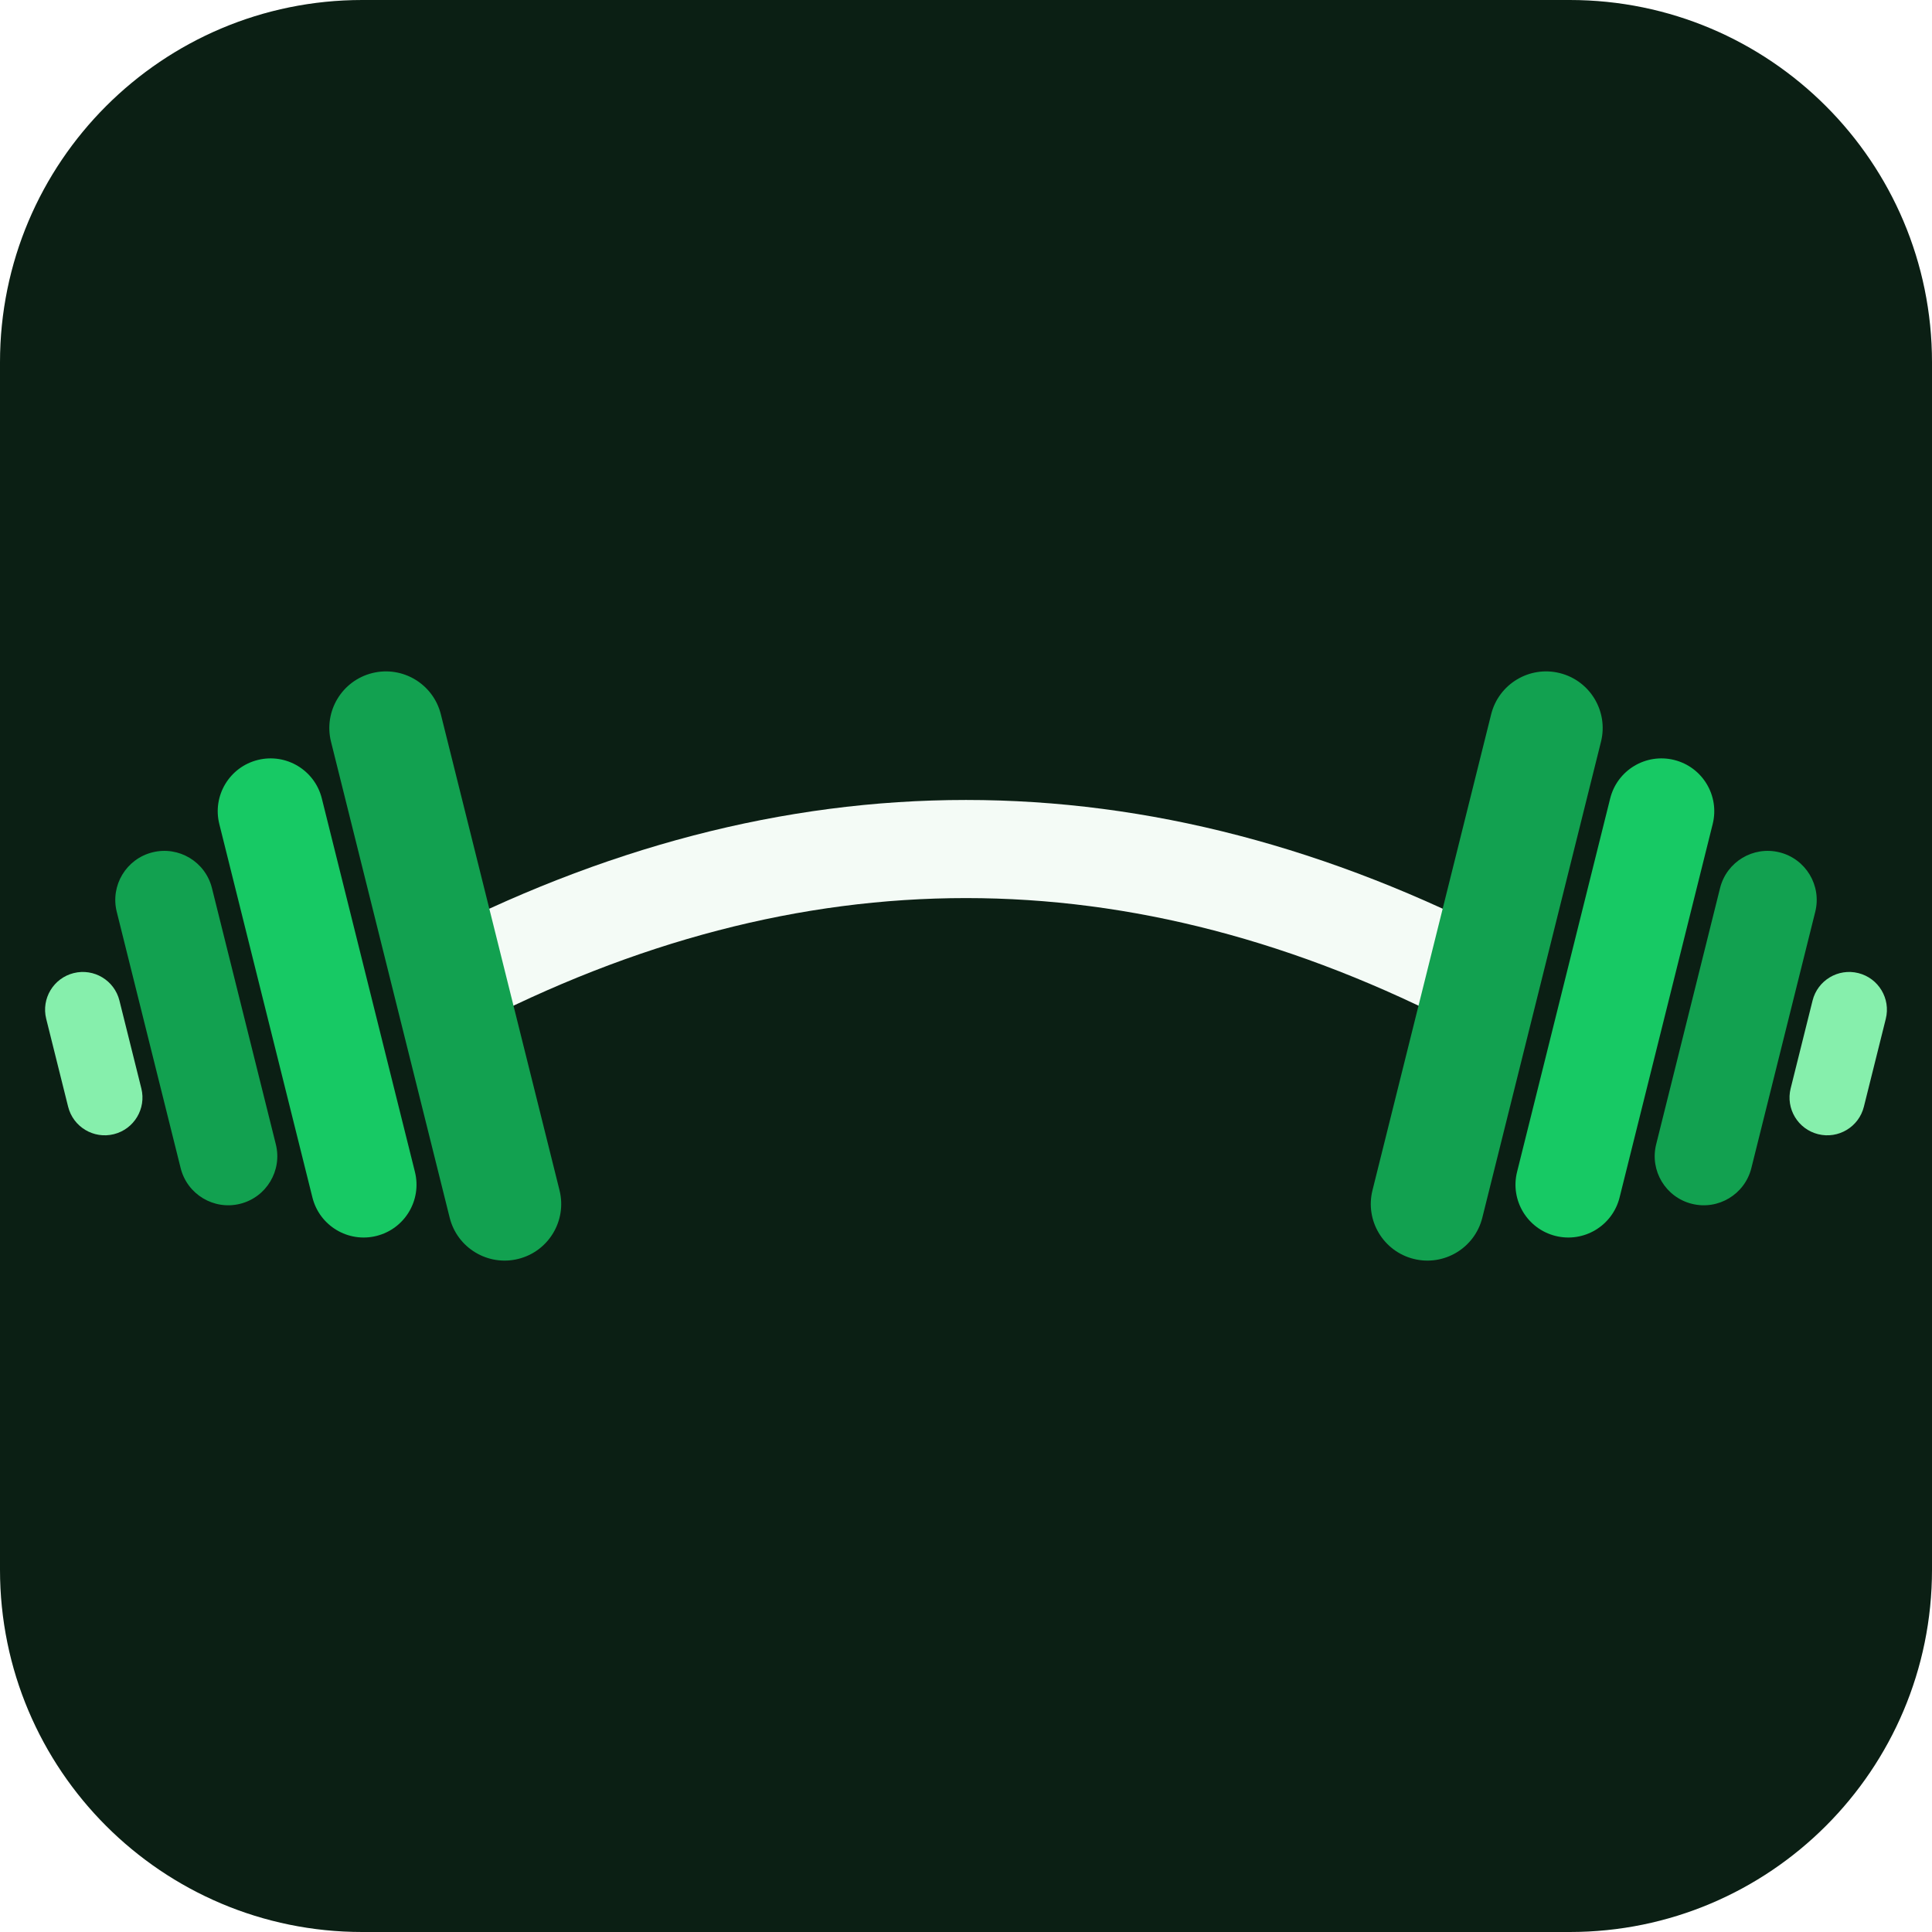
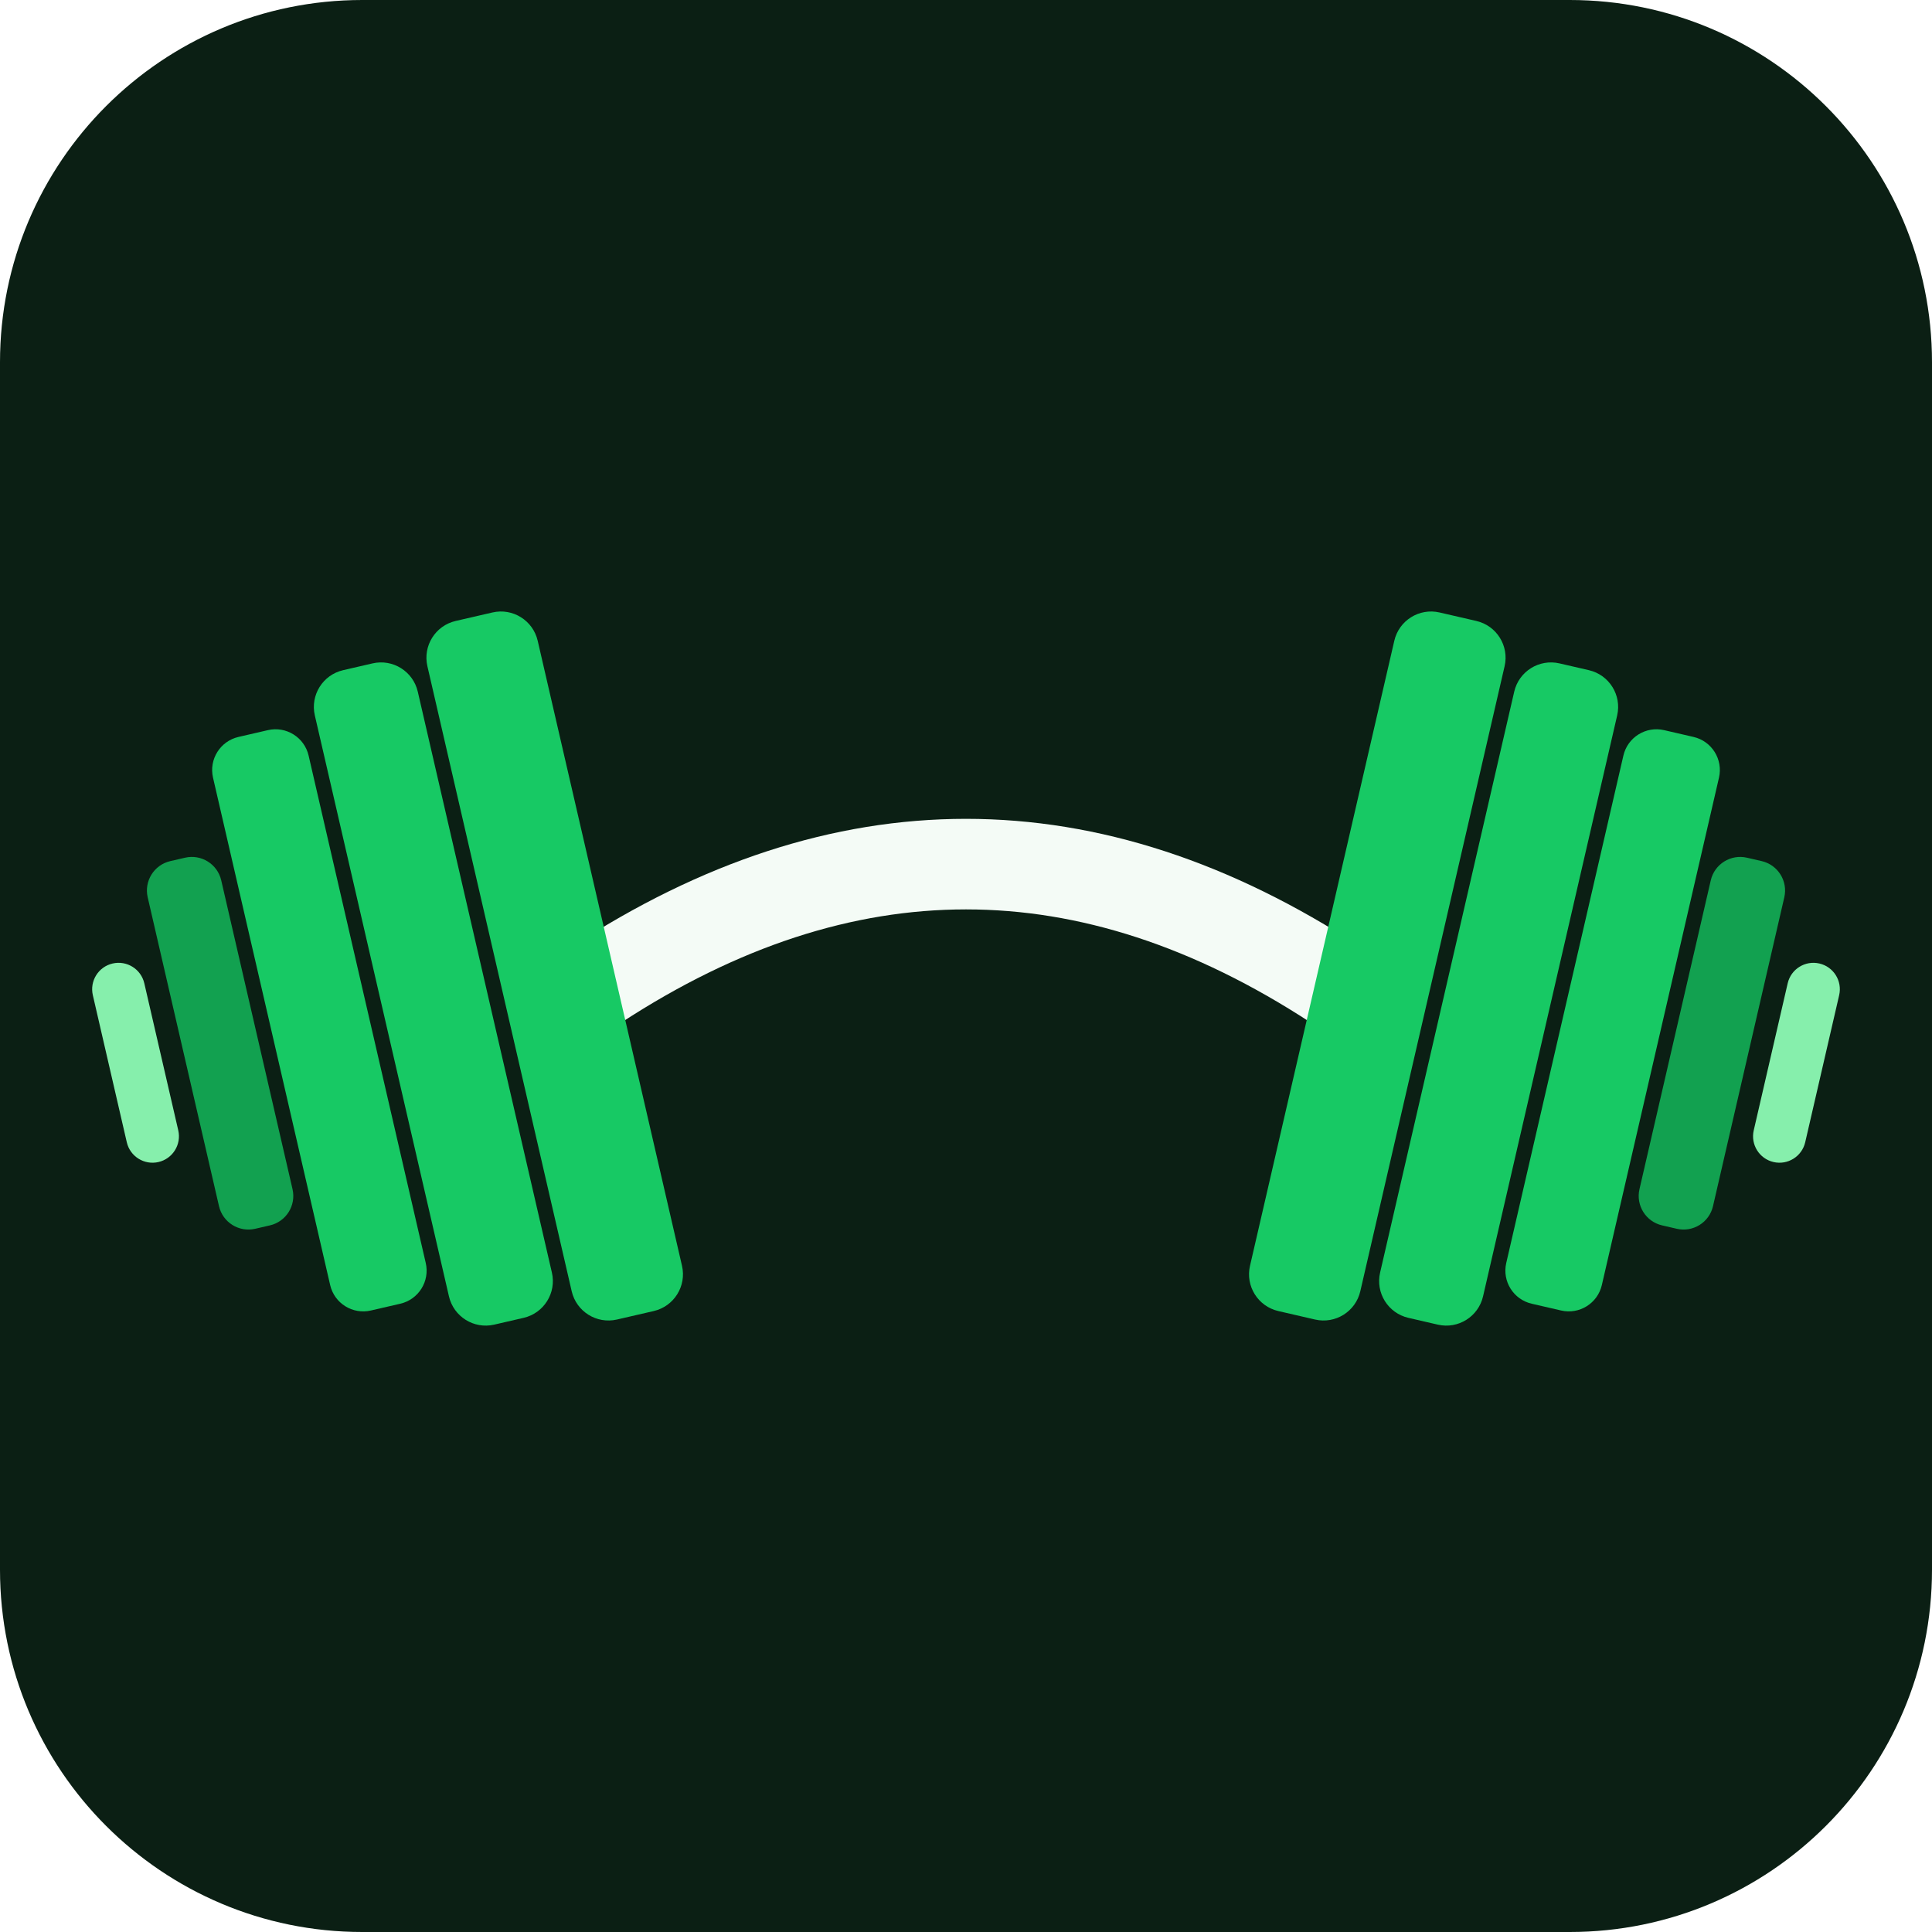
<svg xmlns="http://www.w3.org/2000/svg" viewBox="0 0 512 512">
  <rect width="512" height="512" rx="96" fill="#0B1F14" />
  <g transform="translate(0 11)">
-     <path d="M118 250 Q256 178 394 250" stroke="#F4FBF6" stroke-width="26" stroke-linecap="round" fill="none" />
-     <g transform="rotate(-14 118 245)">
-       <rect x="103" y="165" width="30" height="160" rx="15" fill="#12A150" />
-       <rect x="69" y="180" width="28" height="130" rx="14" fill="#17C964" />
-       <rect x="37" y="197" width="26" height="96" rx="13" fill="#12A150" />
-       <rect x="12" y="223" width="20" height="44" rx="10" fill="#86EFAC" />
+     <path d="M158 250 Q256 186 354 250" stroke="#F4FBF6" stroke-width="24" stroke-linecap="round" fill="none" />
+     <g transform="rotate(-13 147 245)">
+       <rect x="132" y="150" width="30" height="190" rx="10" fill="#17C964" />
+       <rect x="100" y="156" width="28" height="178" rx="10" fill="#17C964" />
+       <rect x="70" y="167" width="26" height="156" rx="9" fill="#17C964" />
+       <rect x="46" y="195" width="20" height="100" rx="8" fill="#12A150" />
+       <rect x="26" y="218" width="14" height="54" rx="7" fill="#86EFAC" />
    </g>
-     <g transform="rotate(14 394 245)">
-       <rect x="379" y="165" width="30" height="160" rx="15" fill="#12A150" />
-       <rect x="415" y="180" width="28" height="130" rx="14" fill="#17C964" />
-       <rect x="449" y="197" width="26" height="96" rx="13" fill="#12A150" />
-       <rect x="480" y="223" width="20" height="44" rx="10" fill="#86EFAC" />
+     <g transform="rotate(13 365 245)">
+       <rect x="350" y="150" width="30" height="190" rx="10" fill="#17C964" />
+       <rect x="384" y="156" width="28" height="178" rx="10" fill="#17C964" />
+       <rect x="416" y="167" width="26" height="156" rx="9" fill="#17C964" />
+       <rect x="446" y="195" width="20" height="100" rx="8" fill="#12A150" />
+       <rect x="472" y="218" width="14" height="54" rx="7" fill="#86EFAC" />
    </g>
  </g>
</svg>
